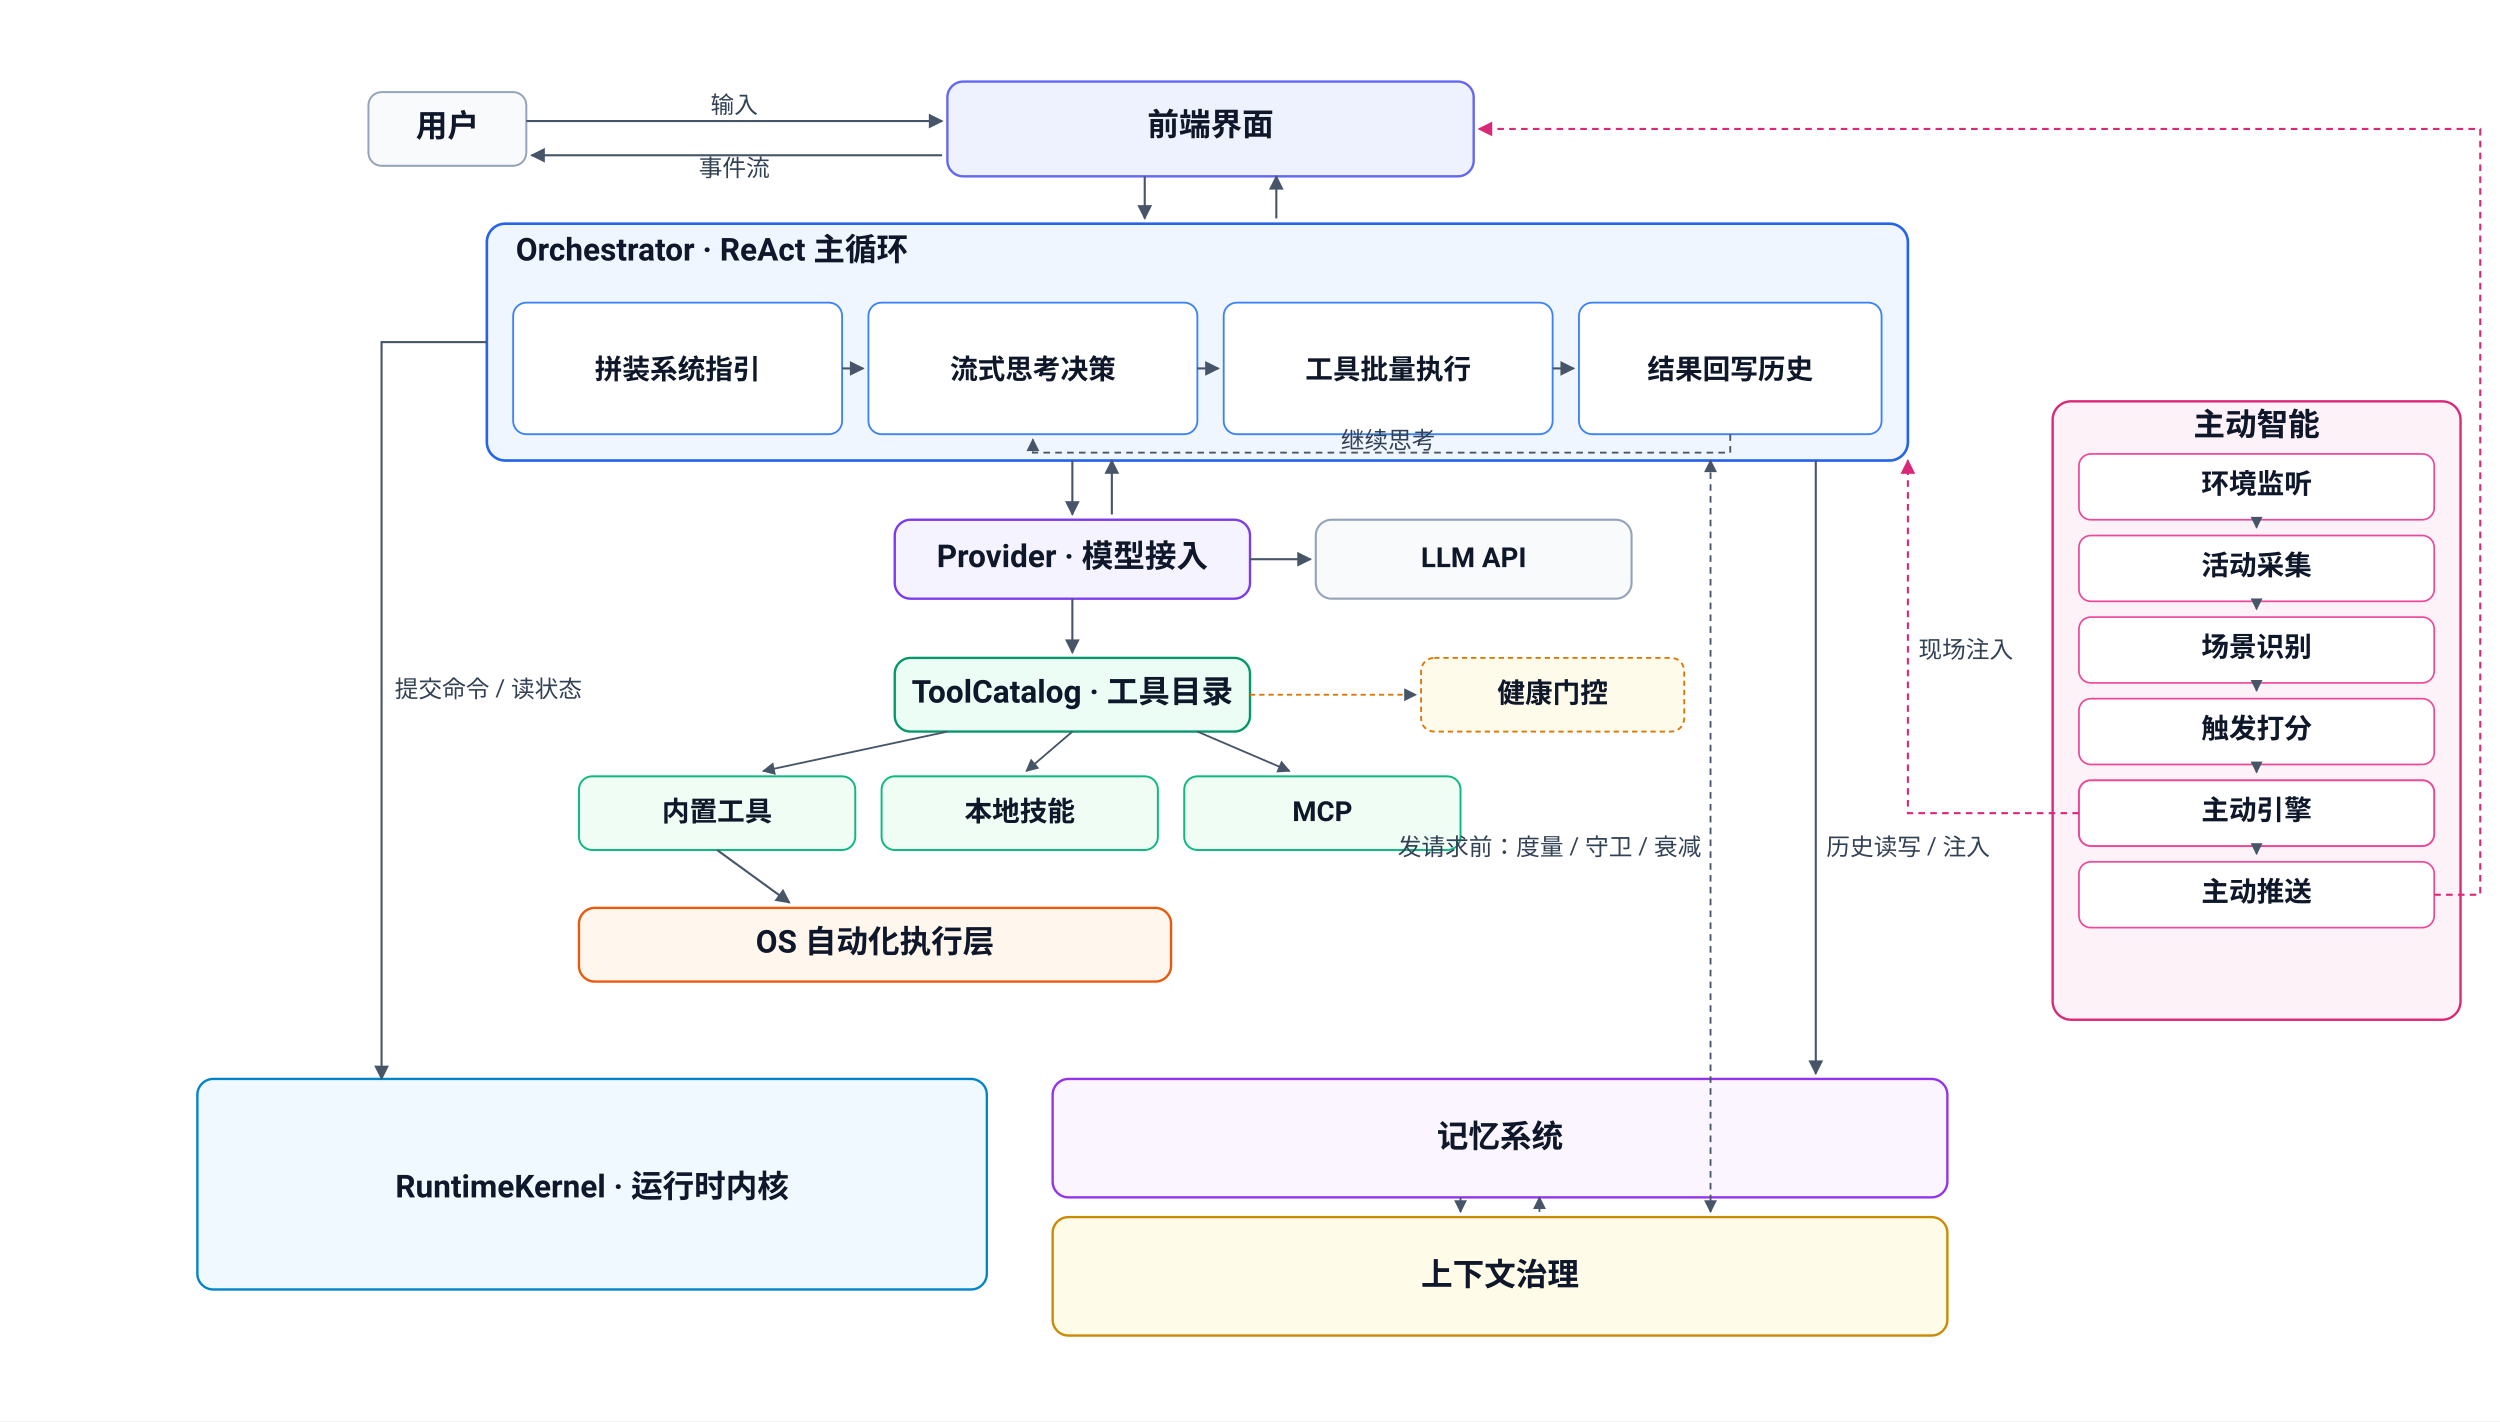
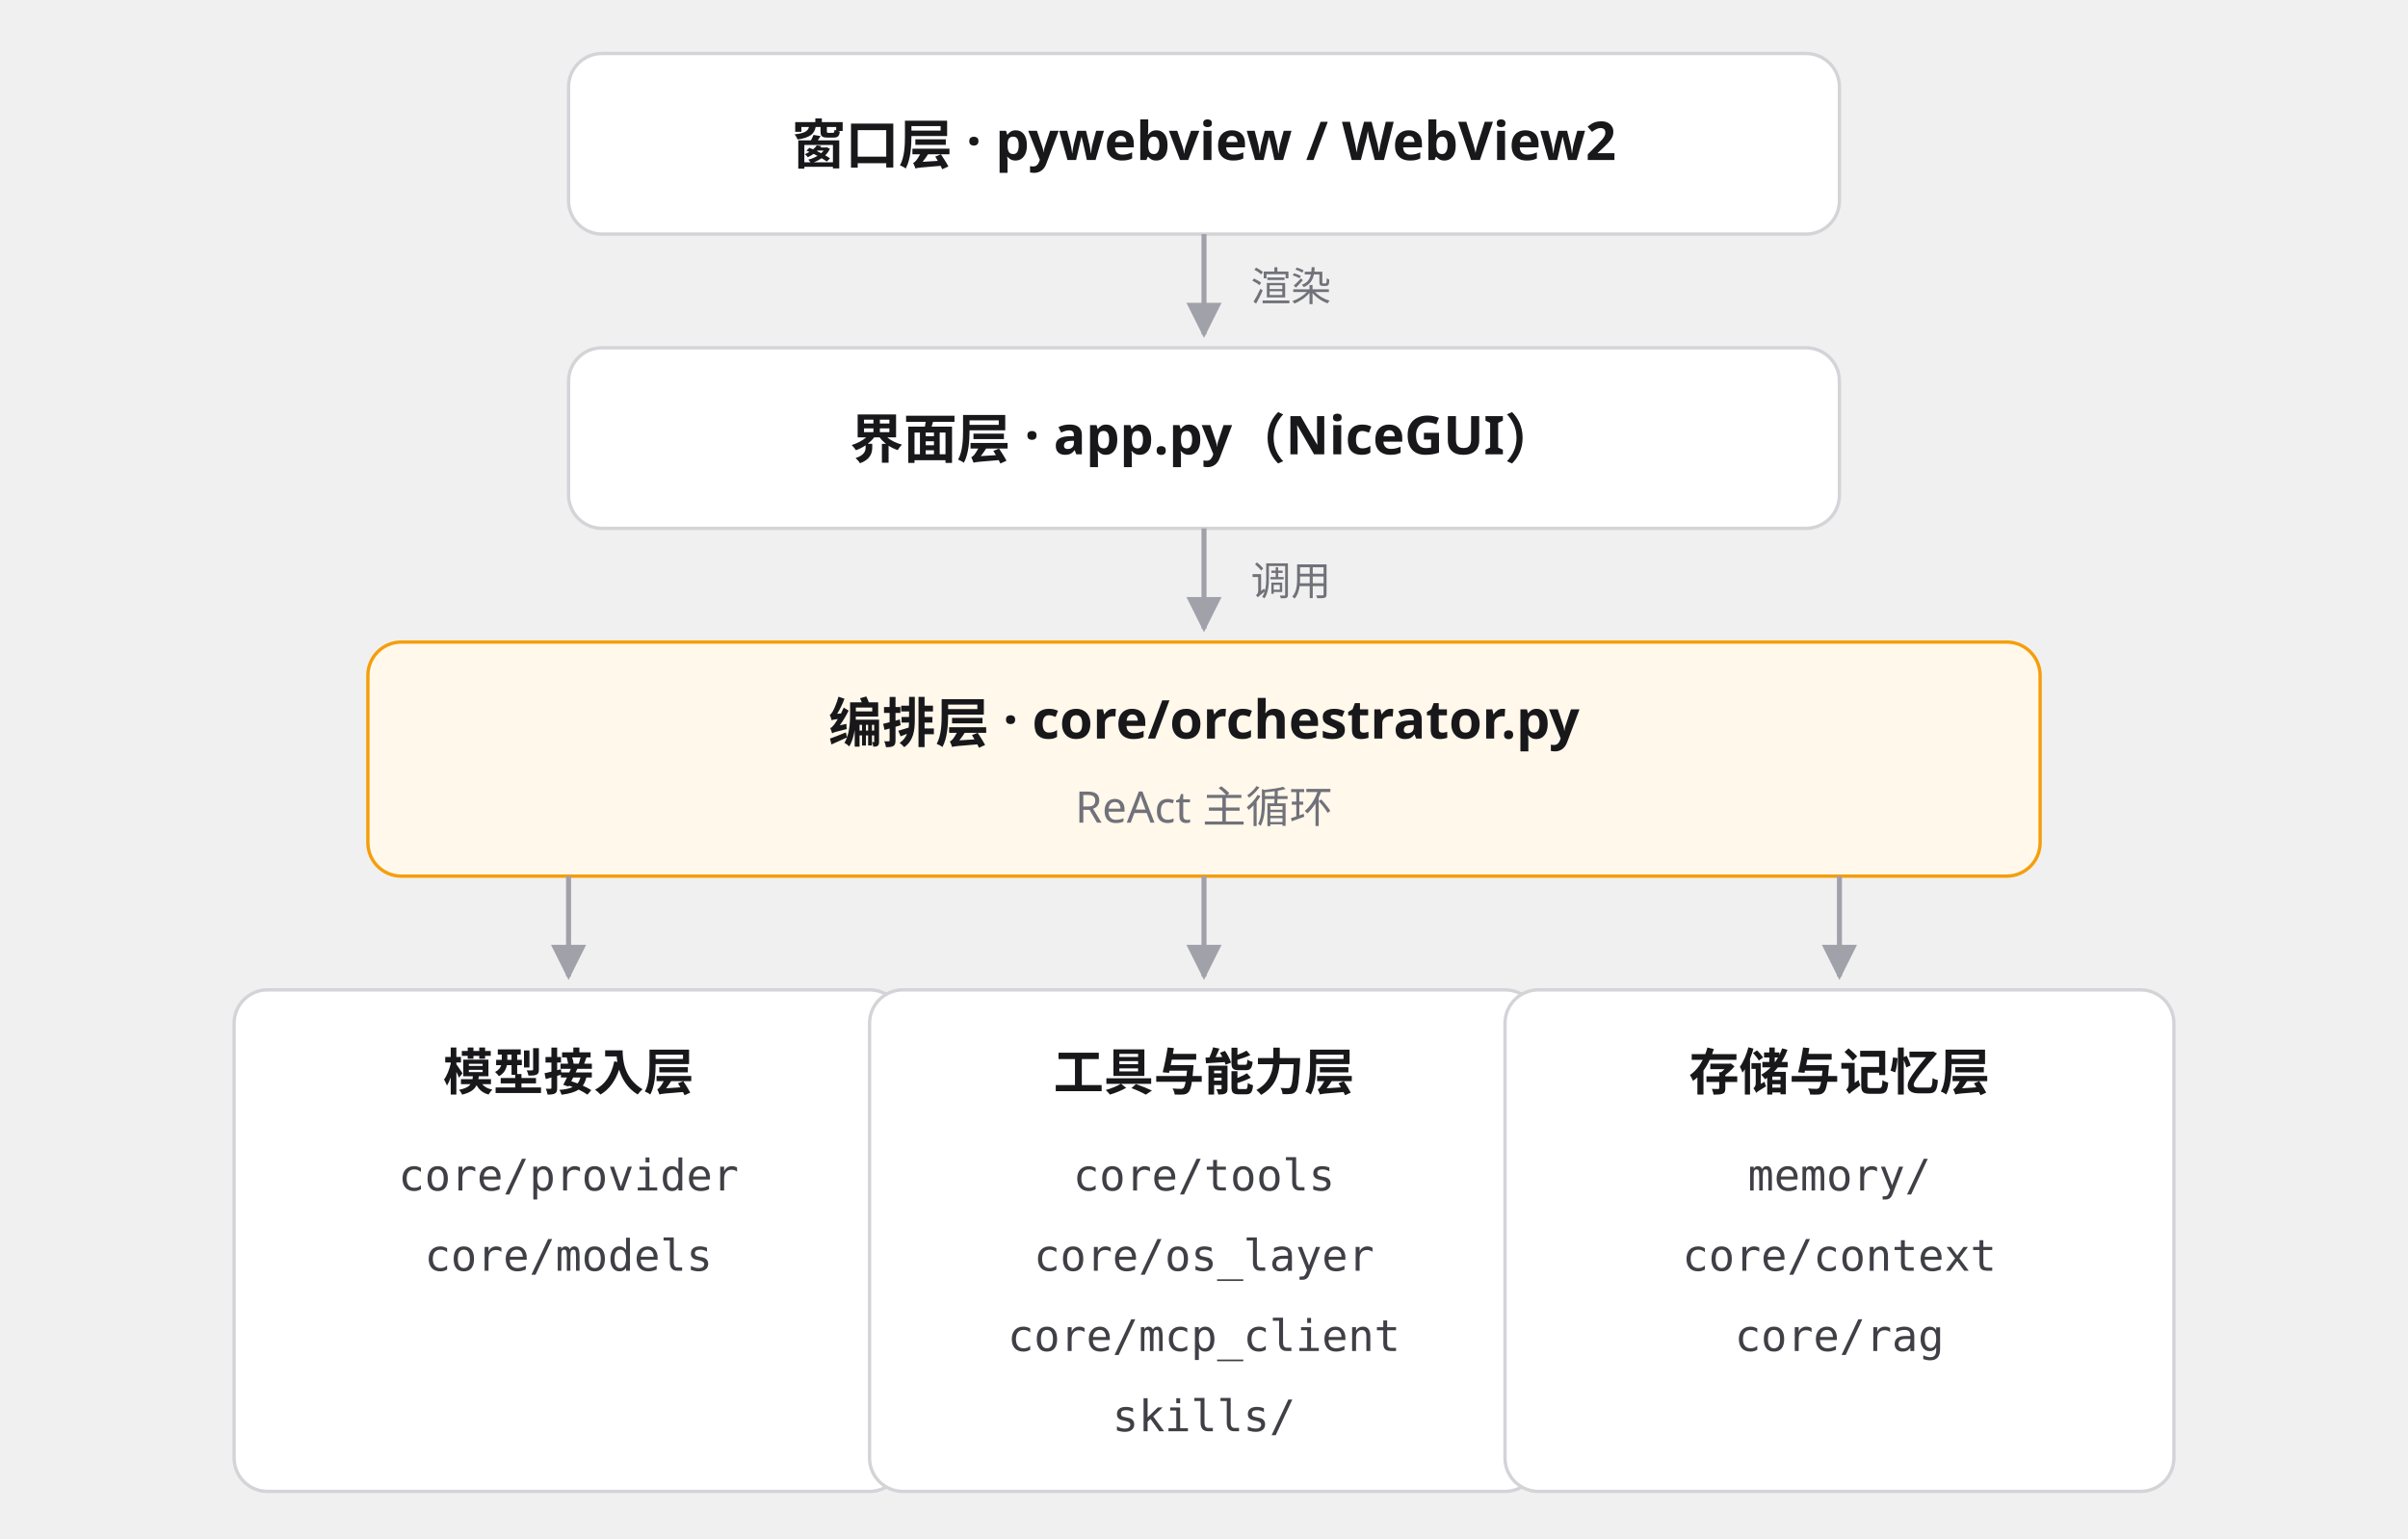
- <svg xmlns="http://www.w3.org/2000/svg" viewBox="0 0 1900 1080" font-family="-apple-system, 'Segoe UI', 'PingFang SC', 'Microsoft YaHei', Roboto, sans-serif">
+ <svg xmlns="http://www.w3.org/2000/svg" viewBox="0 0 720 460" font-family="'Segoe UI','Microsoft YaHei',system-ui,sans-serif">
  <defs>
-     <marker id="arr" viewBox="0 0 10 10" refX="9" refY="5" markerWidth="7" markerHeight="7" orient="auto-start-reverse">
-       <path d="M0,0 L10,5 L0,10 z" fill="#475569" />
+     <marker id="a" viewBox="0 0 10 10" refX="9" refY="5" markerWidth="7" markerHeight="7" orient="auto-start-reverse">
+       <path d="M0,0 L10,5 L0,10 z" fill="#a1a1aa" />
    </marker>
-     <marker id="arrPink" viewBox="0 0 10 10" refX="9" refY="5" markerWidth="7" markerHeight="7" orient="auto-start-reverse">
-       <path d="M0,0 L10,5 L0,10 z" fill="#db2777" />
-     </marker>
-     <style>
-       .hdr   { font-size: 24px; font-weight: 700; fill: #0f172a; }
-       .hdrSm { font-size: 21px; font-weight: 700; fill: #0f172a; }
-       .lab   { font-size: 18px; fill: #334155; }
-     </style>
  </defs>
-   <rect width="1900" height="1080" fill="#ffffff" />
-   <rect x="280" y="70" width="120" height="56" rx="10" fill="#f8fafc" stroke="#94a3b8" stroke-width="1.5" />
-   <text x="340" y="104" text-anchor="middle" class="hdr">用户</text>
-   <rect x="720" y="62" width="400" height="72" rx="12" fill="#eef2ff" stroke="#6366f1" stroke-width="1.8" />
-   <text x="920" y="103" text-anchor="middle" class="hdr">前端界面</text>
-   <line x1="400" y1="92" x2="716" y2="92" stroke="#475569" stroke-width="1.6" marker-end="url(#arr)" />
-   <text x="558" y="86" text-anchor="middle" class="lab">输入</text>
-   <line x1="716" y1="118" x2="404" y2="118" stroke="#475569" stroke-width="1.6" marker-end="url(#arr)" />
-   <text x="558" y="134" text-anchor="middle" class="lab">事件流</text>
-   <rect x="370" y="170" width="1080" height="180" rx="14" fill="#eff6ff" stroke="#2563eb" stroke-width="2" />
-   <text x="392" y="198" class="hdr">Orchestrator · ReAct 主循环</text>
-   <rect x="390" y="230" width="250" height="100" rx="10" fill="#fff" stroke="#3b82f6" stroke-width="1.4" />
-   <text x="515" y="288" text-anchor="middle" class="hdrSm">拼装系统指引</text>
-   <rect x="660" y="230" width="250" height="100" rx="10" fill="#fff" stroke="#3b82f6" stroke-width="1.4" />
-   <text x="785" y="288" text-anchor="middle" class="hdrSm">流式思考决策</text>
-   <rect x="930" y="230" width="250" height="100" rx="10" fill="#fff" stroke="#3b82f6" stroke-width="1.4" />
-   <text x="1055" y="288" text-anchor="middle" class="hdrSm">工具批量执行</text>
-   <rect x="1200" y="230" width="230" height="100" rx="10" fill="#fff" stroke="#3b82f6" stroke-width="1.4" />
-   <text x="1315" y="288" text-anchor="middle" class="hdrSm">结果回写历史</text>
-   <line x1="640" y1="280" x2="656" y2="280" stroke="#475569" stroke-width="1.6" marker-end="url(#arr)" />
-   <line x1="910" y1="280" x2="926" y2="280" stroke="#475569" stroke-width="1.6" marker-end="url(#arr)" />
-   <line x1="1180" y1="280" x2="1196" y2="280" stroke="#475569" stroke-width="1.6" marker-end="url(#arr)" />
-   <path d="M 1315 330 L 1315 344 L 785 344 L 785 334" fill="none" stroke="#475569" stroke-width="1.4" stroke-dasharray="5 4" marker-end="url(#arr)" />
-   <text x="1055" y="341" text-anchor="middle" class="lab">继续思考</text>
-   <line x1="870" y1="134" x2="870" y2="166" stroke="#475569" stroke-width="1.6" marker-end="url(#arr)" />
-   <line x1="970" y1="166" x2="970" y2="134" stroke="#475569" stroke-width="1.6" marker-end="url(#arr)" />
-   <rect x="680" y="395" width="270" height="60" rx="12" fill="#f5f3ff" stroke="#7c3aed" stroke-width="1.8" />
-   <text x="815" y="431" text-anchor="middle" class="hdr">Provider · 模型接入</text>
-   <rect x="1000" y="395" width="240" height="60" rx="12" fill="#f8fafc" stroke="#94a3b8" stroke-width="1.6" />
-   <text x="1120" y="431" text-anchor="middle" class="hdrSm">LLM API</text>
-   <line x1="815" y1="350" x2="815" y2="391" stroke="#475569" stroke-width="1.6" marker-end="url(#arr)" />
-   <line x1="845" y1="391" x2="845" y2="350" stroke="#475569" stroke-width="1.6" marker-end="url(#arr)" />
-   <line x1="950" y1="425" x2="996" y2="425" stroke="#475569" stroke-width="1.6" marker-end="url(#arr)" />
-   <rect x="680" y="500" width="270" height="56" rx="12" fill="#ecfdf5" stroke="#059669" stroke-width="1.8" />
-   <text x="815" y="534" text-anchor="middle" class="hdr">ToolCatalog · 工具目录</text>
-   <line x1="815" y1="455" x2="815" y2="496" stroke="#475569" stroke-width="1.6" marker-end="url(#arr)" />
-   <rect x="440" y="590" width="210" height="56" rx="10" fill="#f0fdf4" stroke="#10b981" stroke-width="1.5" />
-   <text x="545" y="624" text-anchor="middle" class="hdrSm">内置工具</text>
-   <rect x="670" y="590" width="210" height="56" rx="10" fill="#f0fdf4" stroke="#10b981" stroke-width="1.5" />
-   <text x="775" y="624" text-anchor="middle" class="hdrSm">本地技能</text>
-   <rect x="900" y="590" width="210" height="56" rx="10" fill="#f0fdf4" stroke="#10b981" stroke-width="1.5" />
-   <text x="1005" y="624" text-anchor="middle" class="hdrSm">MCP</text>
-   <line x1="720" y1="556" x2="580" y2="586" stroke="#475569" stroke-width="1.4" marker-end="url(#arr)" />
-   <line x1="815" y1="556" x2="780" y2="586" stroke="#475569" stroke-width="1.4" marker-end="url(#arr)" />
-   <line x1="910" y1="556" x2="980" y2="586" stroke="#475569" stroke-width="1.4" marker-end="url(#arr)" />
-   <rect x="1080" y="500" width="200" height="56" rx="10" fill="#fffbeb" stroke="#d97706" stroke-width="1.4" stroke-dasharray="4 3" />
-   <text x="1180" y="534" text-anchor="middle" class="hdrSm">健康门控</text>
-   <line x1="950" y1="528" x2="1076" y2="528" stroke="#d97706" stroke-width="1.4" stroke-dasharray="4 3" marker-end="url(#arr)" />
-   <rect x="440" y="690" width="450" height="56" rx="12" fill="#fff7ed" stroke="#ea580c" stroke-width="1.8" />
-   <text x="665" y="724" text-anchor="middle" class="hdr">OS 自动化执行层</text>
-   <line x1="545" y1="646" x2="600" y2="686" stroke="#475569" stroke-width="1.6" marker-end="url(#arr)" />
-   <rect x="150" y="820" width="600" height="160" rx="12" fill="#f0f9ff" stroke="#0284c7" stroke-width="1.8" />
-   <text x="450" y="910" text-anchor="middle" class="hdr">RuntimeKernel · 运行时内核</text>
-   <path d="M 370 260 L 290 260 L 290 820" fill="none" stroke="#475569" stroke-width="1.6" marker-end="url(#arr)" />
-   <text x="300" y="530" class="lab">提交命令 / 读状态</text>
-   <rect x="800" y="820" width="680" height="90" rx="12" fill="#faf5ff" stroke="#9333ea" stroke-width="1.8" />
-   <text x="1140" y="872" text-anchor="middle" class="hdr">记忆系统</text>
-   <rect x="800" y="925" width="680" height="90" rx="12" fill="#fefce8" stroke="#ca8a04" stroke-width="1.8" />
-   <text x="1140" y="977" text-anchor="middle" class="hdr">上下文治理</text>
-   <line x1="1110" y1="910" x2="1110" y2="921" stroke="#475569" stroke-width="1.4" marker-end="url(#arr)" />
-   <line x1="1170" y1="921" x2="1170" y2="910" stroke="#475569" stroke-width="1.4" marker-end="url(#arr)" />
-   <path d="M 1380 350 L 1380 816" fill="none" stroke="#475569" stroke-width="1.6" marker-end="url(#arr)" />
-   <text x="1388" y="650" class="lab">历史读写 / 注入</text>
-   <line x1="1300" y1="350" x2="1300" y2="921" stroke="#475569" stroke-width="1.4" stroke-dasharray="5 4" marker-start="url(#arr)" marker-end="url(#arr)" />
-   <text x="1293" y="650" text-anchor="end" class="lab">发请求前：度量 / 守卫 / 衰减</text>
-   <rect x="1560" y="305" width="310" height="470" rx="14" fill="#fdf2f8" stroke="#db2777" stroke-width="1.8" />
-   <text x="1715" y="331" text-anchor="middle" class="hdr">主动智能</text>
-   <rect x="1580" y="345" width="270" height="50" rx="9" fill="#fff" stroke="#ec4899" stroke-width="1.3" />
-   <text x="1715" y="375" text-anchor="middle" class="hdrSm">环境监听</text>
-   <rect x="1580" y="407" width="270" height="50" rx="9" fill="#fff" stroke="#ec4899" stroke-width="1.3" />
-   <text x="1715" y="437" text-anchor="middle" class="hdrSm">活动采集</text>
-   <rect x="1580" y="469" width="270" height="50" rx="9" fill="#fff" stroke="#ec4899" stroke-width="1.3" />
-   <text x="1715" y="499" text-anchor="middle" class="hdrSm">场景识别</text>
-   <rect x="1580" y="531" width="270" height="50" rx="9" fill="#fff" stroke="#ec4899" stroke-width="1.3" />
-   <text x="1715" y="561" text-anchor="middle" class="hdrSm">触发打分</text>
-   <rect x="1580" y="593" width="270" height="50" rx="9" fill="#fff" stroke="#ec4899" stroke-width="1.5" />
-   <text x="1715" y="623" text-anchor="middle" class="hdrSm">主动引擎</text>
-   <rect x="1580" y="655" width="270" height="50" rx="9" fill="#fff" stroke="#ec4899" stroke-width="1.3" />
-   <text x="1715" y="685" text-anchor="middle" class="hdrSm">主动推送</text>
-   <line x1="1715" y1="395" x2="1715" y2="401" stroke="#475569" stroke-width="1.3" marker-end="url(#arr)" />
-   <line x1="1715" y1="457" x2="1715" y2="463" stroke="#475569" stroke-width="1.3" marker-end="url(#arr)" />
-   <line x1="1715" y1="519" x2="1715" y2="525" stroke="#475569" stroke-width="1.3" marker-end="url(#arr)" />
-   <line x1="1715" y1="581" x2="1715" y2="587" stroke="#475569" stroke-width="1.3" marker-end="url(#arr)" />
-   <line x1="1715" y1="643" x2="1715" y2="649" stroke="#475569" stroke-width="1.3" marker-end="url(#arr)" />
-   <path d="M 1580 618 L 1450 618 L 1450 350" fill="none" stroke="#db2777" stroke-width="1.6" stroke-dasharray="5 4" marker-end="url(#arrPink)" />
-   <text x="1458" y="500" class="lab" fill="#db2777">现场注入</text>
-   <path d="M 1850 680 L 1885 680 L 1885 98 L 1124 98" fill="none" stroke="#db2777" stroke-width="1.6" stroke-dasharray="5 4" marker-end="url(#arrPink)" />
+   <rect x="170" y="16" width="380" height="54" rx="10" fill="#ffffff" stroke="#d4d4d8" />
+   <text x="360" y="49" text-anchor="middle" font-size="16" font-weight="600" fill="#18181b">窗口层 · pywebview / WebView2</text>
+   <line x1="360" y1="70" x2="360" y2="100" stroke="#a1a1aa" stroke-width="1.5" marker-end="url(#a)" />
+   <text x="374" y="90" font-size="12" fill="#71717a">渲染</text>
+   <rect x="170" y="104" width="380" height="54" rx="10" fill="#ffffff" stroke="#d4d4d8" />
+   <text x="360" y="137" text-anchor="middle" font-size="16" font-weight="600" fill="#18181b">界面层 · app.py（NiceGUI）</text>
+   <line x1="360" y1="158" x2="360" y2="188" stroke="#a1a1aa" stroke-width="1.5" marker-end="url(#a)" />
+   <text x="374" y="178" font-size="12" fill="#71717a">调用</text>
+   <rect x="110" y="192" width="500" height="70" rx="10" fill="#fff8eb" stroke="#f59e0b" />
+   <text x="360" y="222" text-anchor="middle" font-size="16" font-weight="600" fill="#18181b">编排层 · core/orchestrator.py</text>
+   <text x="360" y="246" text-anchor="middle" font-size="13" fill="#71717a">ReAct 主循环</text>
+   <line x1="170" y1="262" x2="170" y2="292" stroke="#a1a1aa" stroke-width="1.5" marker-end="url(#a)" />
+   <line x1="360" y1="262" x2="360" y2="292" stroke="#a1a1aa" stroke-width="1.5" marker-end="url(#a)" />
+   <line x1="550" y1="262" x2="550" y2="292" stroke="#a1a1aa" stroke-width="1.5" marker-end="url(#a)" />
+   <rect x="70" y="296" width="200" height="150" rx="10" fill="#ffffff" stroke="#d4d4d8" />
+   <text x="170" y="326" text-anchor="middle" font-size="15" font-weight="600" fill="#18181b">模型接入层</text>
+   <text x="170" y="356" text-anchor="middle" font-size="13" fill="#3f3f46" font-family="ui-monospace,Consolas,monospace">core/provider</text>
+   <text x="170" y="380" text-anchor="middle" font-size="13" fill="#3f3f46" font-family="ui-monospace,Consolas,monospace">core/models</text>
+   <rect x="260" y="296" width="200" height="150" rx="10" fill="#ffffff" stroke="#d4d4d8" />
+   <text x="360" y="326" text-anchor="middle" font-size="15" font-weight="600" fill="#18181b">工具与能力层</text>
+   <text x="360" y="356" text-anchor="middle" font-size="13" fill="#3f3f46" font-family="ui-monospace,Consolas,monospace">core/tools</text>
+   <text x="360" y="380" text-anchor="middle" font-size="13" fill="#3f3f46" font-family="ui-monospace,Consolas,monospace">core/os_layer</text>
+   <text x="360" y="404" text-anchor="middle" font-size="13" fill="#3f3f46" font-family="ui-monospace,Consolas,monospace">core/mcp_client</text>
+   <text x="360" y="428" text-anchor="middle" font-size="13" fill="#3f3f46" font-family="ui-monospace,Consolas,monospace">skills/</text>
+   <rect x="450" y="296" width="200" height="150" rx="10" fill="#ffffff" stroke="#d4d4d8" />
+   <text x="550" y="326" text-anchor="middle" font-size="15" font-weight="600" fill="#18181b">存储与记忆层</text>
+   <text x="550" y="356" text-anchor="middle" font-size="13" fill="#3f3f46" font-family="ui-monospace,Consolas,monospace">memory/</text>
+   <text x="550" y="380" text-anchor="middle" font-size="13" fill="#3f3f46" font-family="ui-monospace,Consolas,monospace">core/context</text>
+   <text x="550" y="404" text-anchor="middle" font-size="13" fill="#3f3f46" font-family="ui-monospace,Consolas,monospace">core/rag</text>
</svg>
